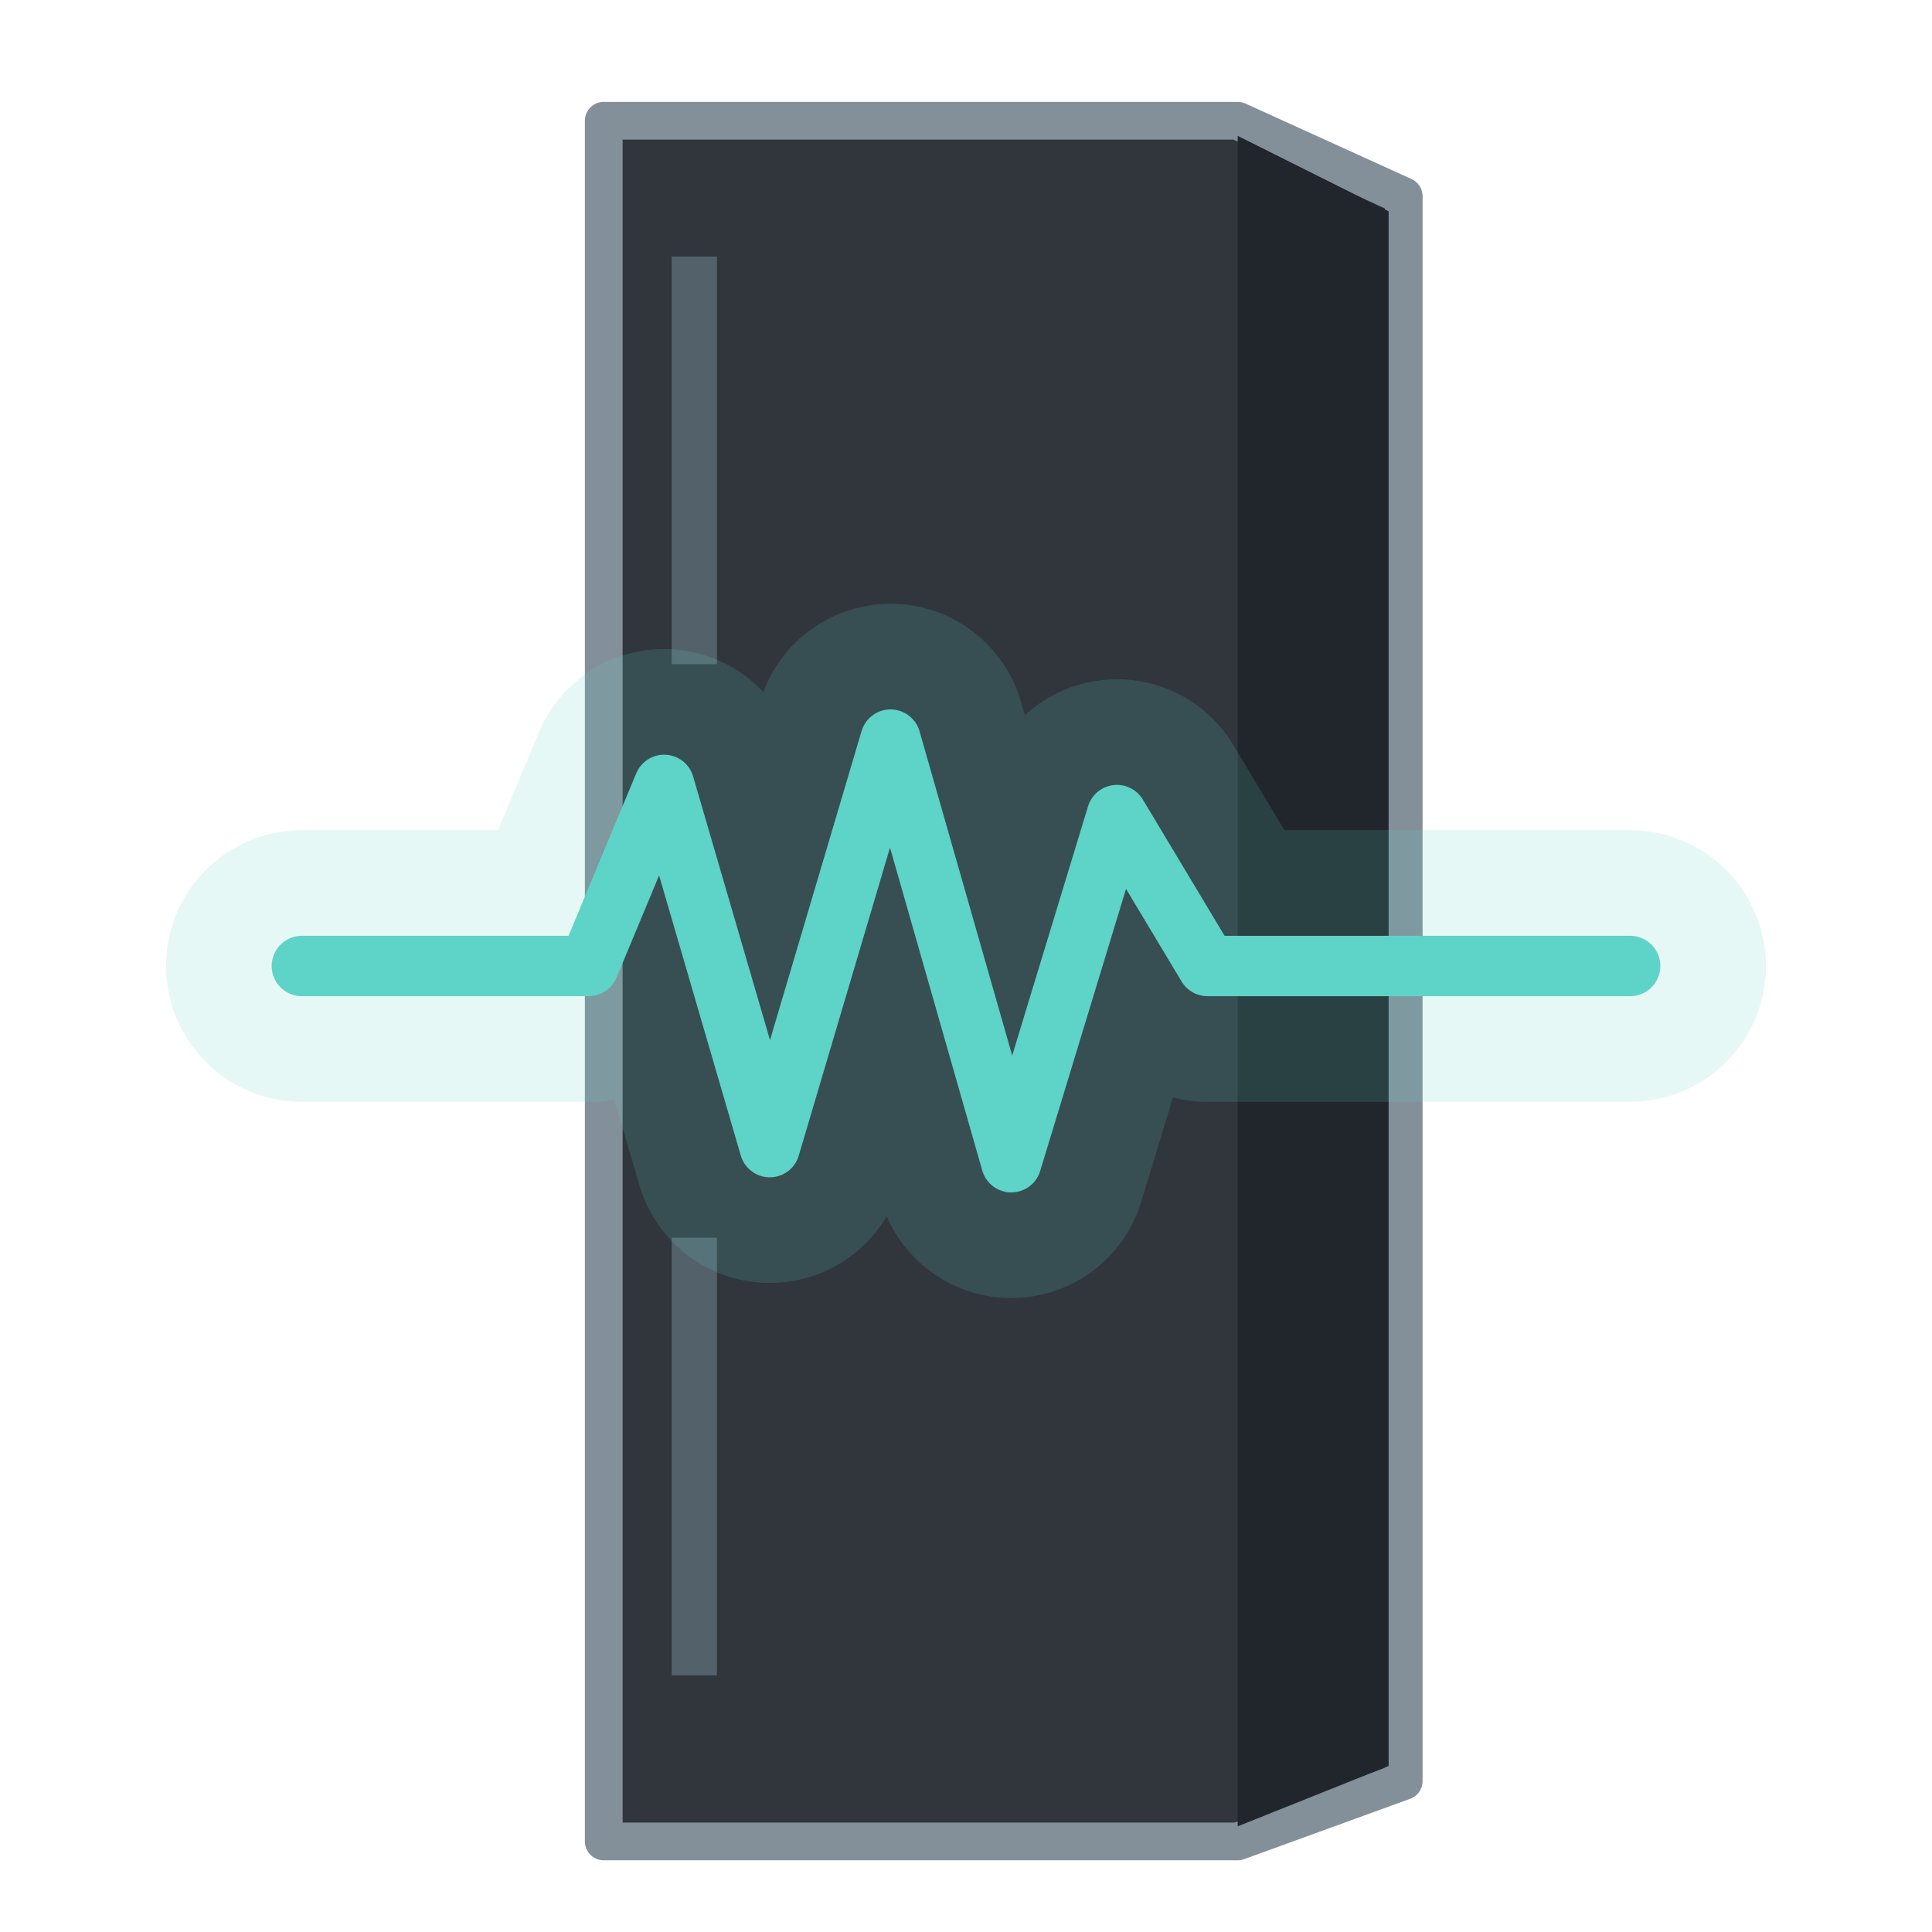
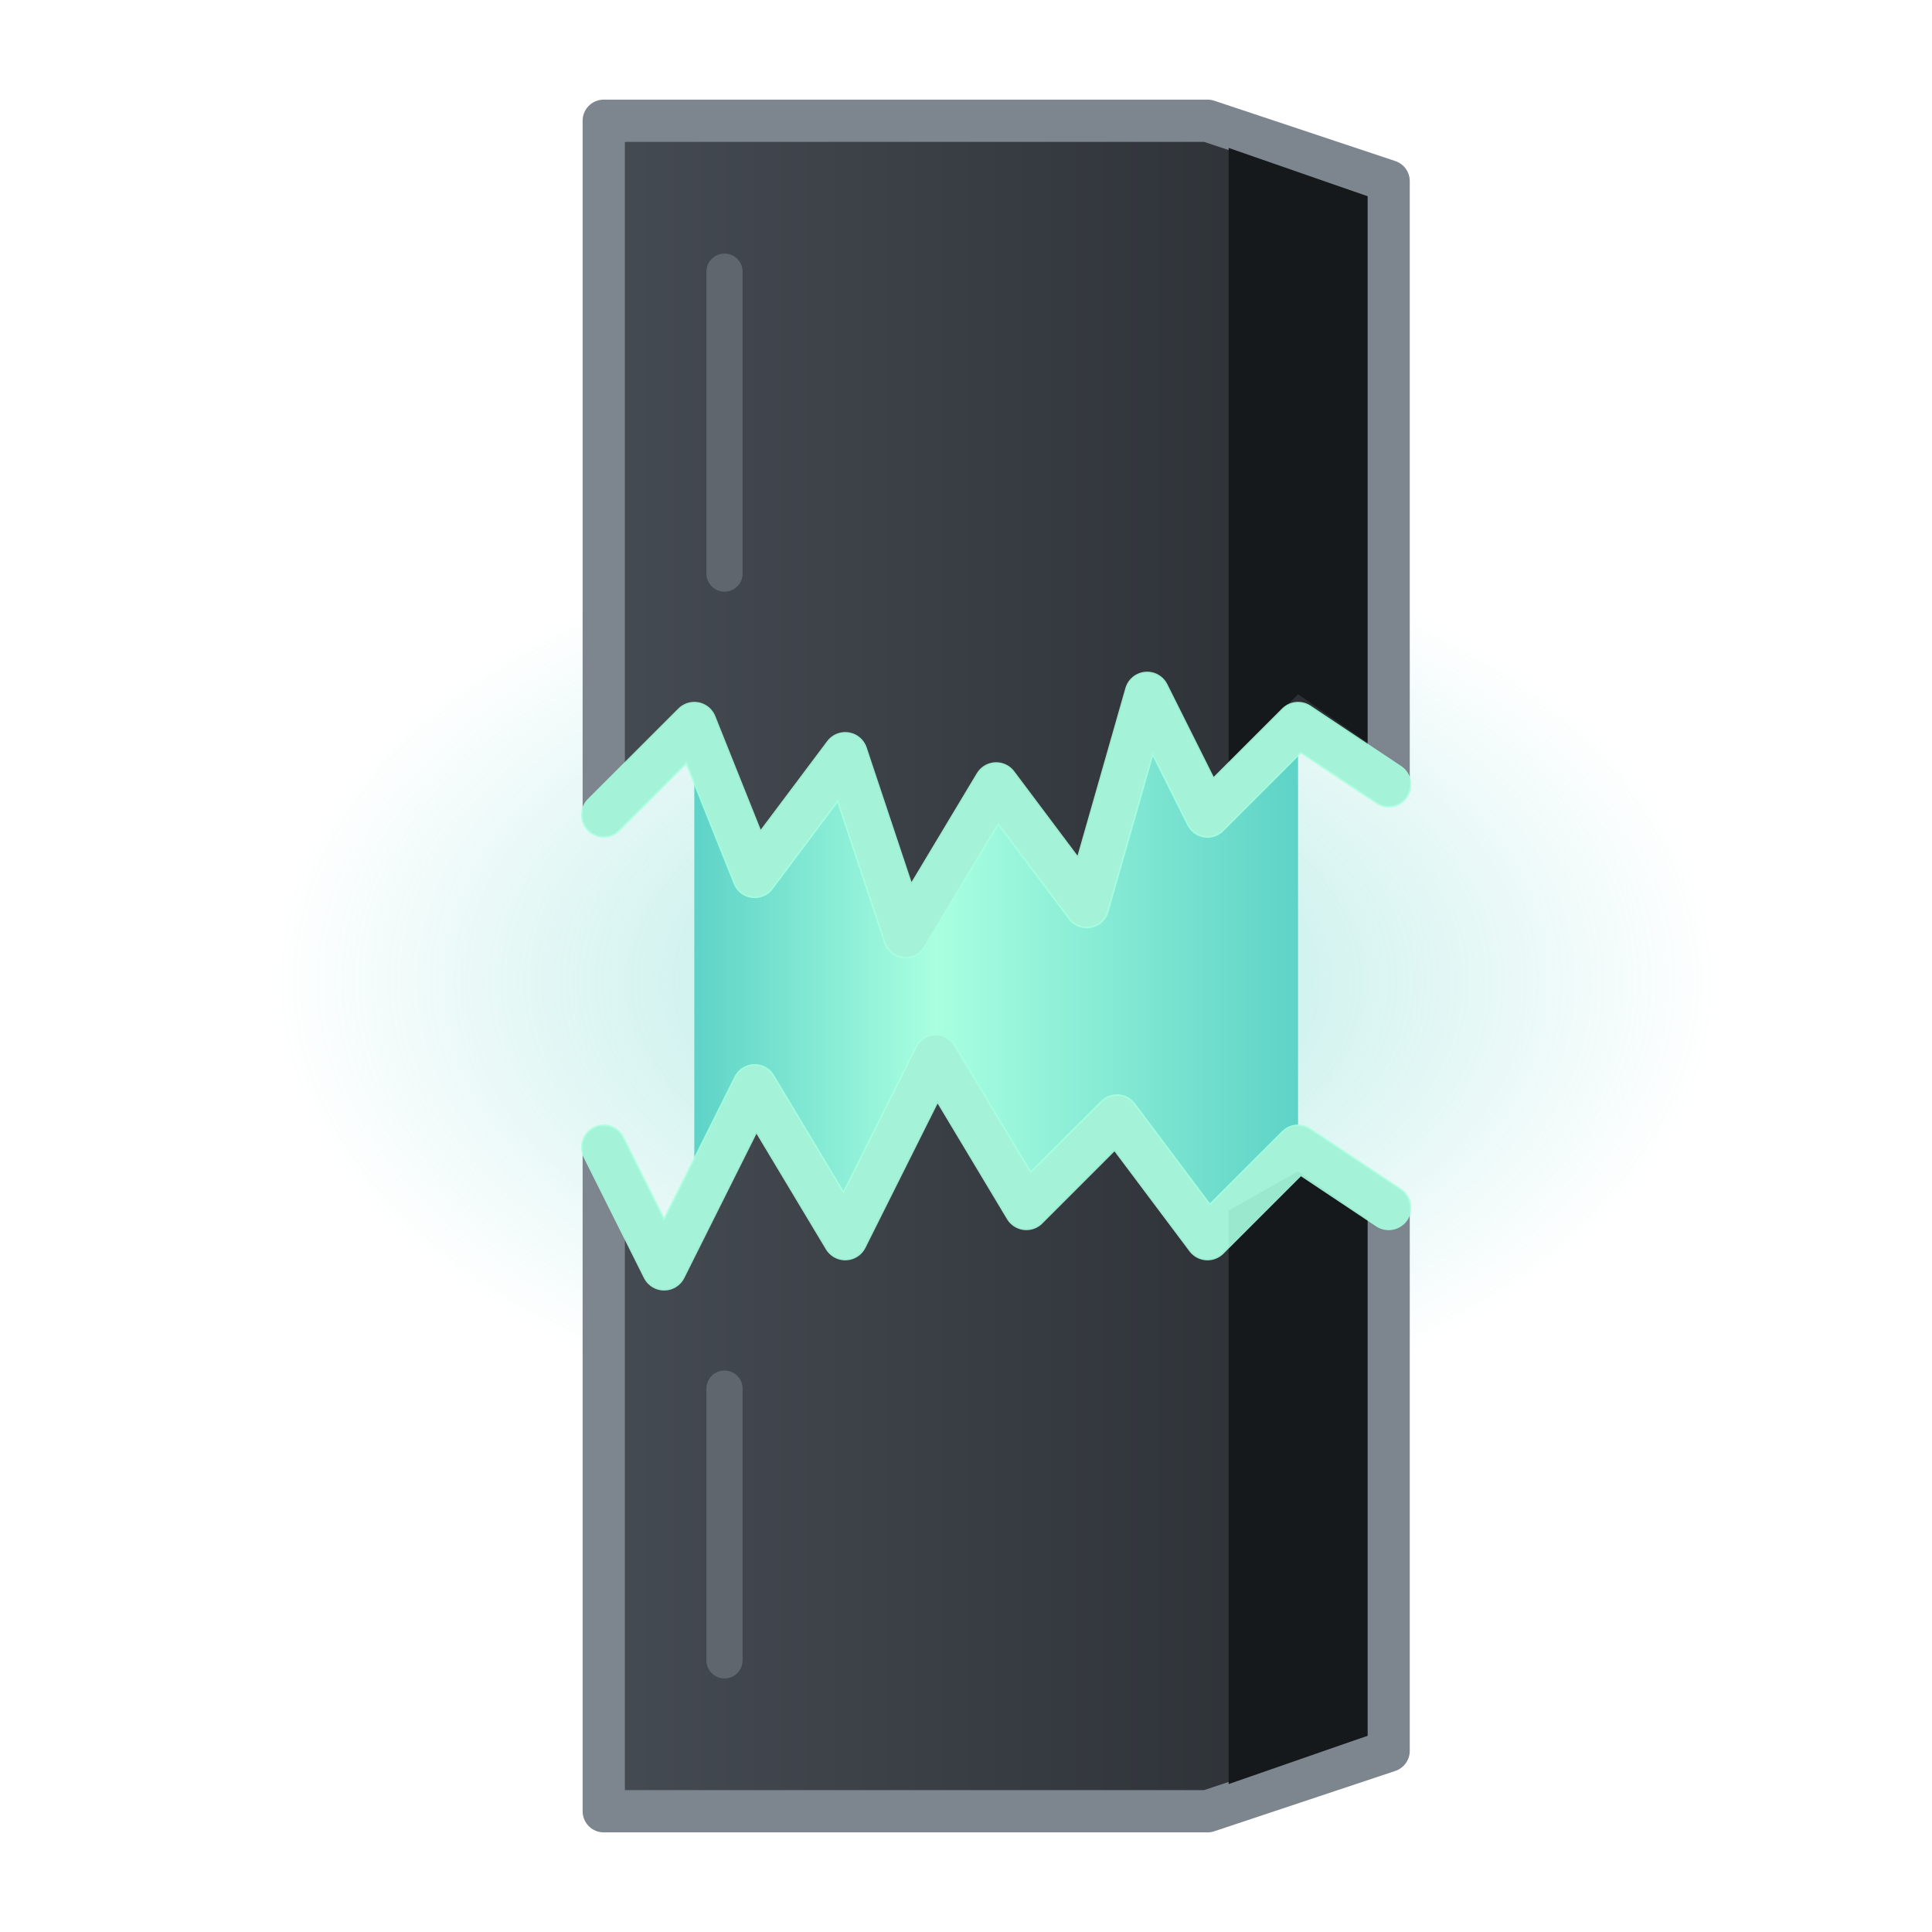
- <svg xmlns="http://www.w3.org/2000/svg" viewBox="0 0 128 128">
-   <path d="M40 8h42l11 5v105l-11 4H40Z" fill="#30363c" stroke="#849099" stroke-width="2.5" stroke-linejoin="round" />
-   <path d="M82 9v112l10-4V14Z" fill="#20262b" />
-   <path d="M46 17v27m0 38v29" fill="none" stroke="#53616a" stroke-width="3" />
-   <path d="M20 64h19l5-12 7 24 8-27 8 28 7-23 6 10h28" fill="none" stroke="#5ed3c7" stroke-opacity=".16" stroke-width="18" stroke-linecap="round" stroke-linejoin="round" />
-   <path d="M20 64h19l5-12 7 24 8-27 8 28 7-23 6 10h28" fill="none" stroke="#5ed3c7" stroke-width="4" stroke-linecap="round" stroke-linejoin="round" />
+ <svg xmlns="http://www.w3.org/2000/svg" width="64" height="64" viewBox="0 0 64 64">
+   <defs>
+     <linearGradient id="core" x1="0" y1="0" x2="1" y2="0">
+       <stop offset="0" stop-color="#5ed3c7" />
+       <stop offset="0.4" stop-color="#a9ffe0" />
+       <stop offset="1" stop-color="#5ed3c7" />
+     </linearGradient>
+     <linearGradient id="face" x1="0" y1="0" x2="1" y2="0">
+       <stop offset="0" stop-color="#454b52" />
+       <stop offset="1" stop-color="#2a2e33" />
+     </linearGradient>
+     <radialGradient id="halo" cx="0.5" cy="0.5" r="0.5">
+       <stop offset="0" stop-color="#5ed3c7" stop-opacity=".48" />
+       <stop offset="1" stop-color="#5ed3c7" stop-opacity="0" />
+     </radialGradient>
+   </defs>
+   <ellipse cx="33" cy="32.5" rx="24" ry="15" fill="url(#halo)" />
+   <rect x="23" y="21" width="20" height="23" fill="url(#core)" />
+   <g fill="url(#face)" stroke="#7d858e" stroke-width="1.4" stroke-linejoin="round">
+     <path d="M20 4H40L46 6V26L43 24L40 27L38 23L36 30L33 26L30 31L28 25L25 29L23 24L20 27Z" />
+     <path d="M20 60H40L46 58V40L43 38L40 41L37 37L34 40L31 35L28 41L25 36L22 42L20 38Z" />
+   </g>
+   <g fill="#16191c">
+     <path d="M40.7 4.9L45.3 6.5V24.6L43 23L40.7 25.3Z" />
+     <path d="M40.7 59.1L45.3 57.5V40.4L43 38.8L40.7 40.1Z" />
+   </g>
+   <g fill="none" stroke="#a9ffe0" stroke-opacity=".9" stroke-width="1.5" stroke-linejoin="round" stroke-linecap="round">
+     <path d="M20 27L23 24L25 29L28 25L30 31L33 26L36 30L38 23L40 27L43 24L46 26" />
+     <path d="M20 38L22 42L25 36L28 41L31 35L34 40L37 37L40 41L43 38L46 40" />
+   </g>
+   <path d="M24 9V19M24 46V55" stroke="#5f666e" stroke-width="1.2" stroke-linecap="round" />
</svg>
